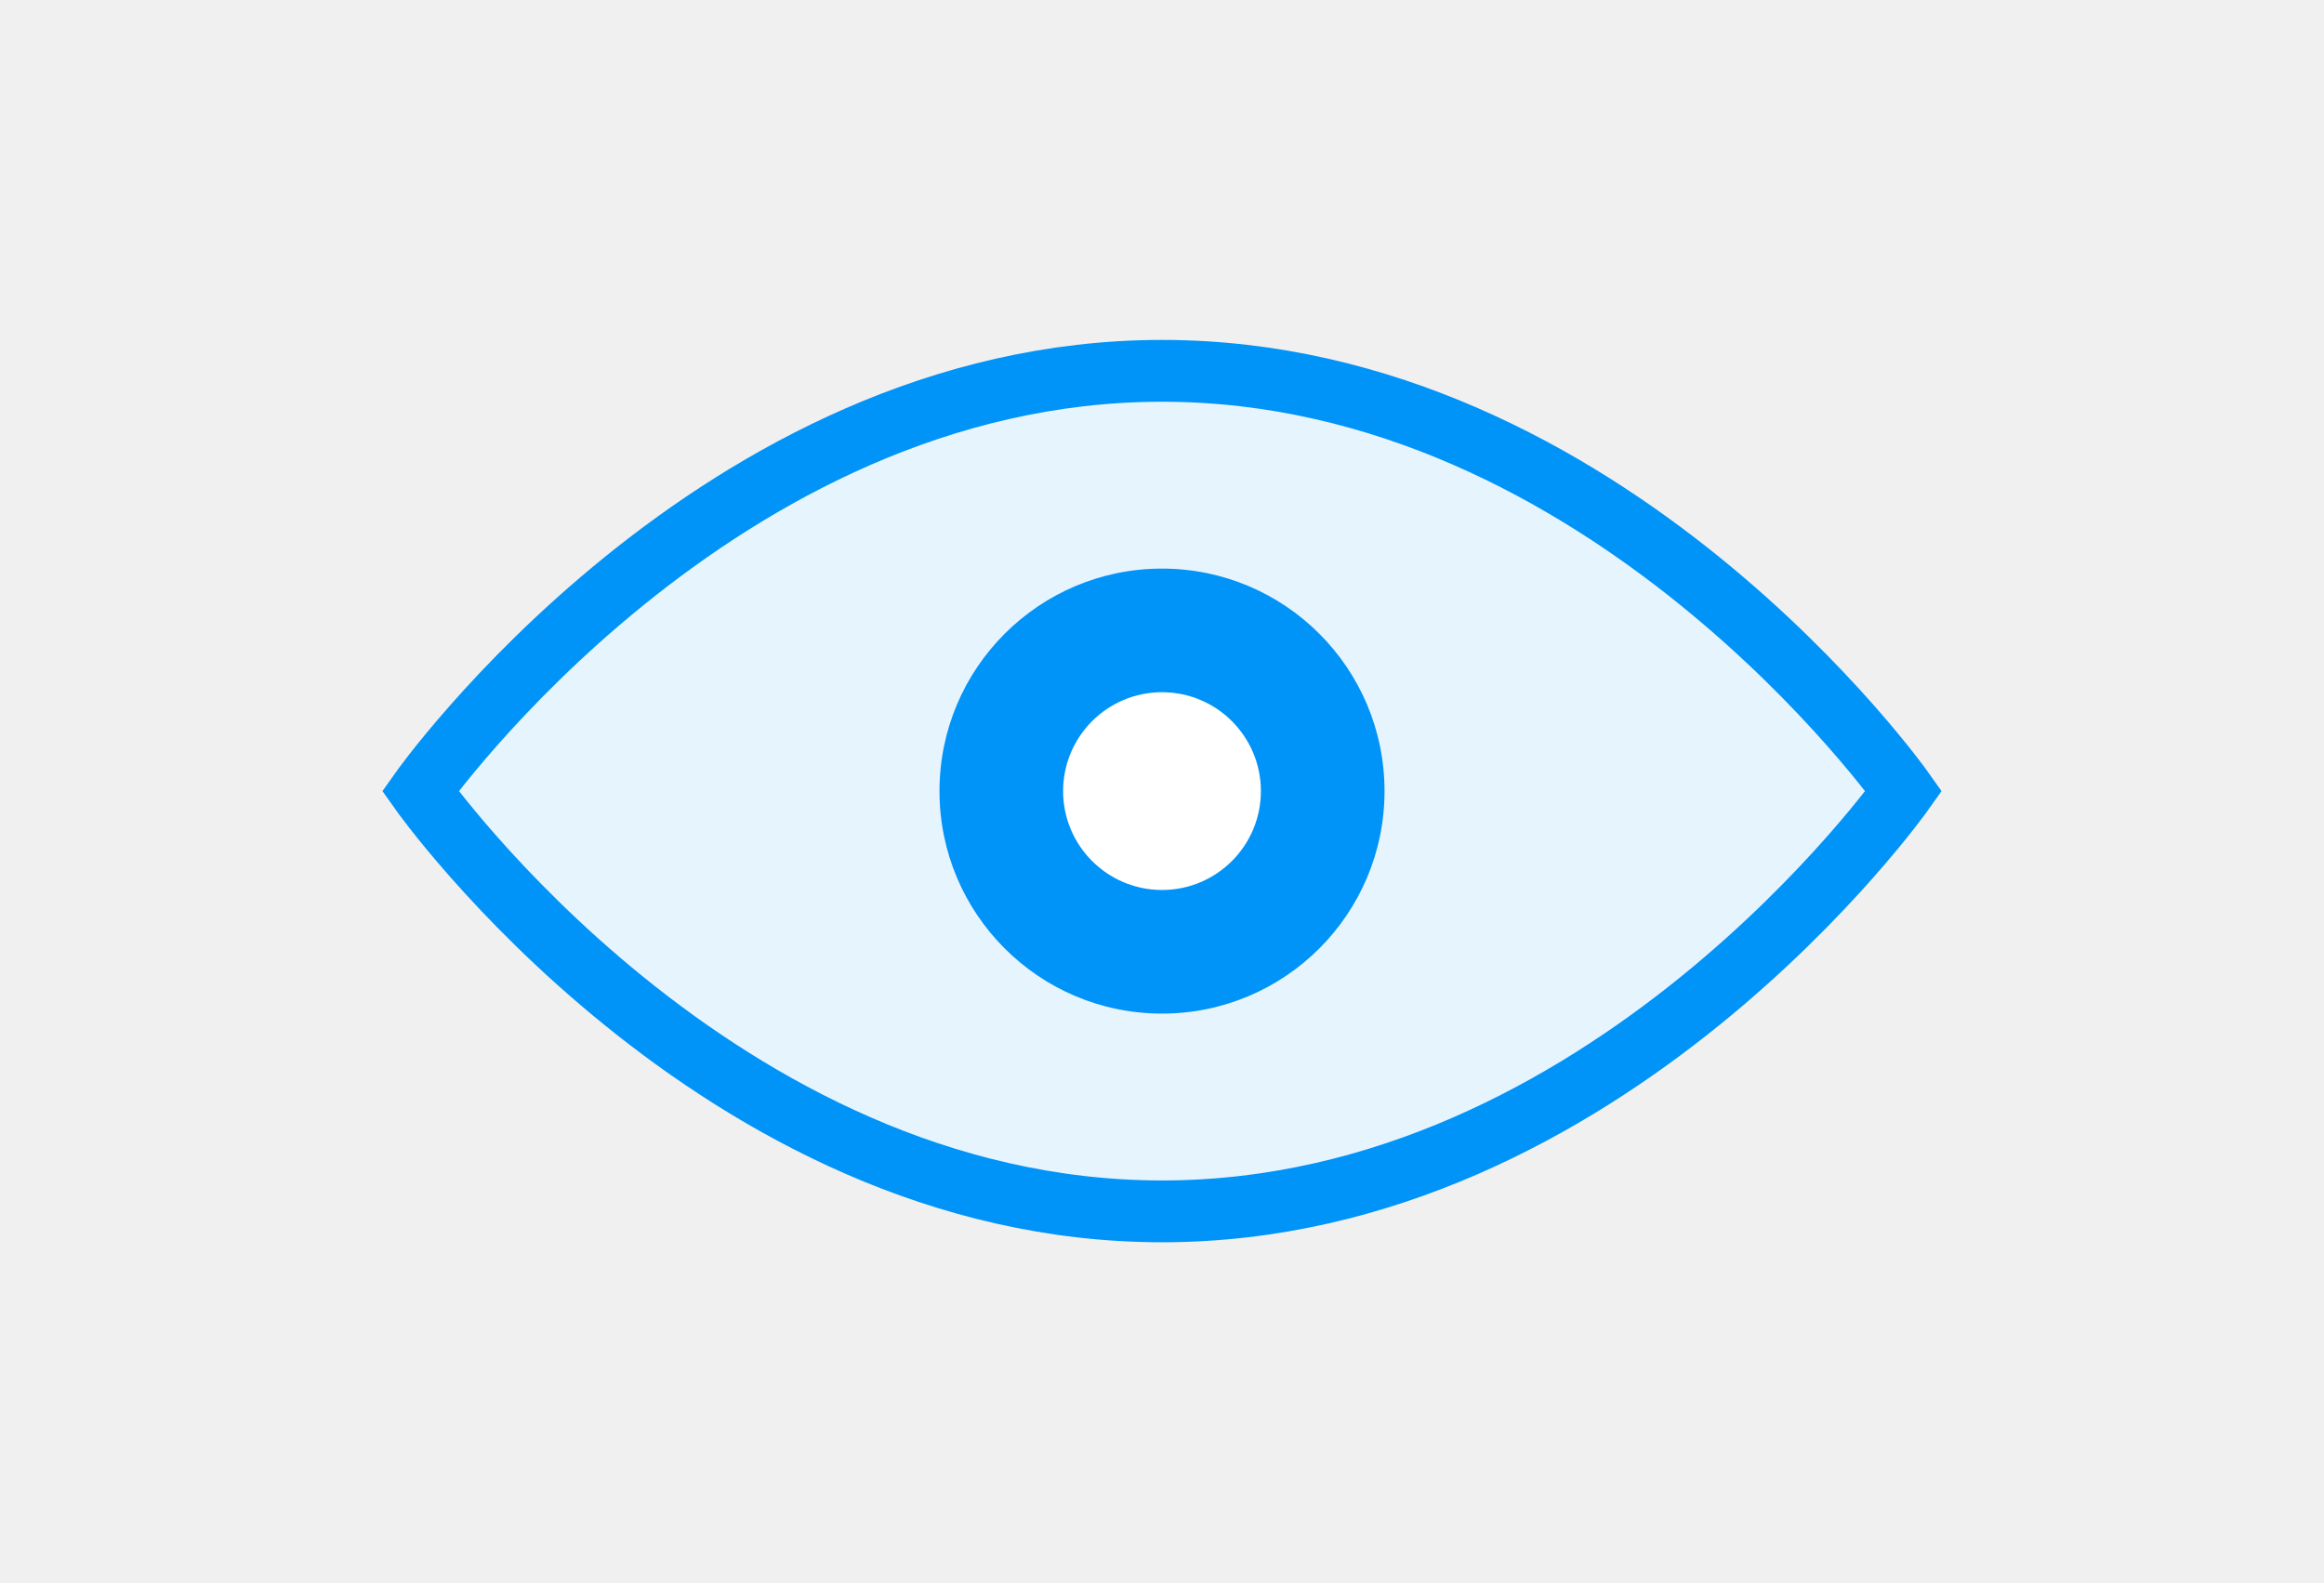
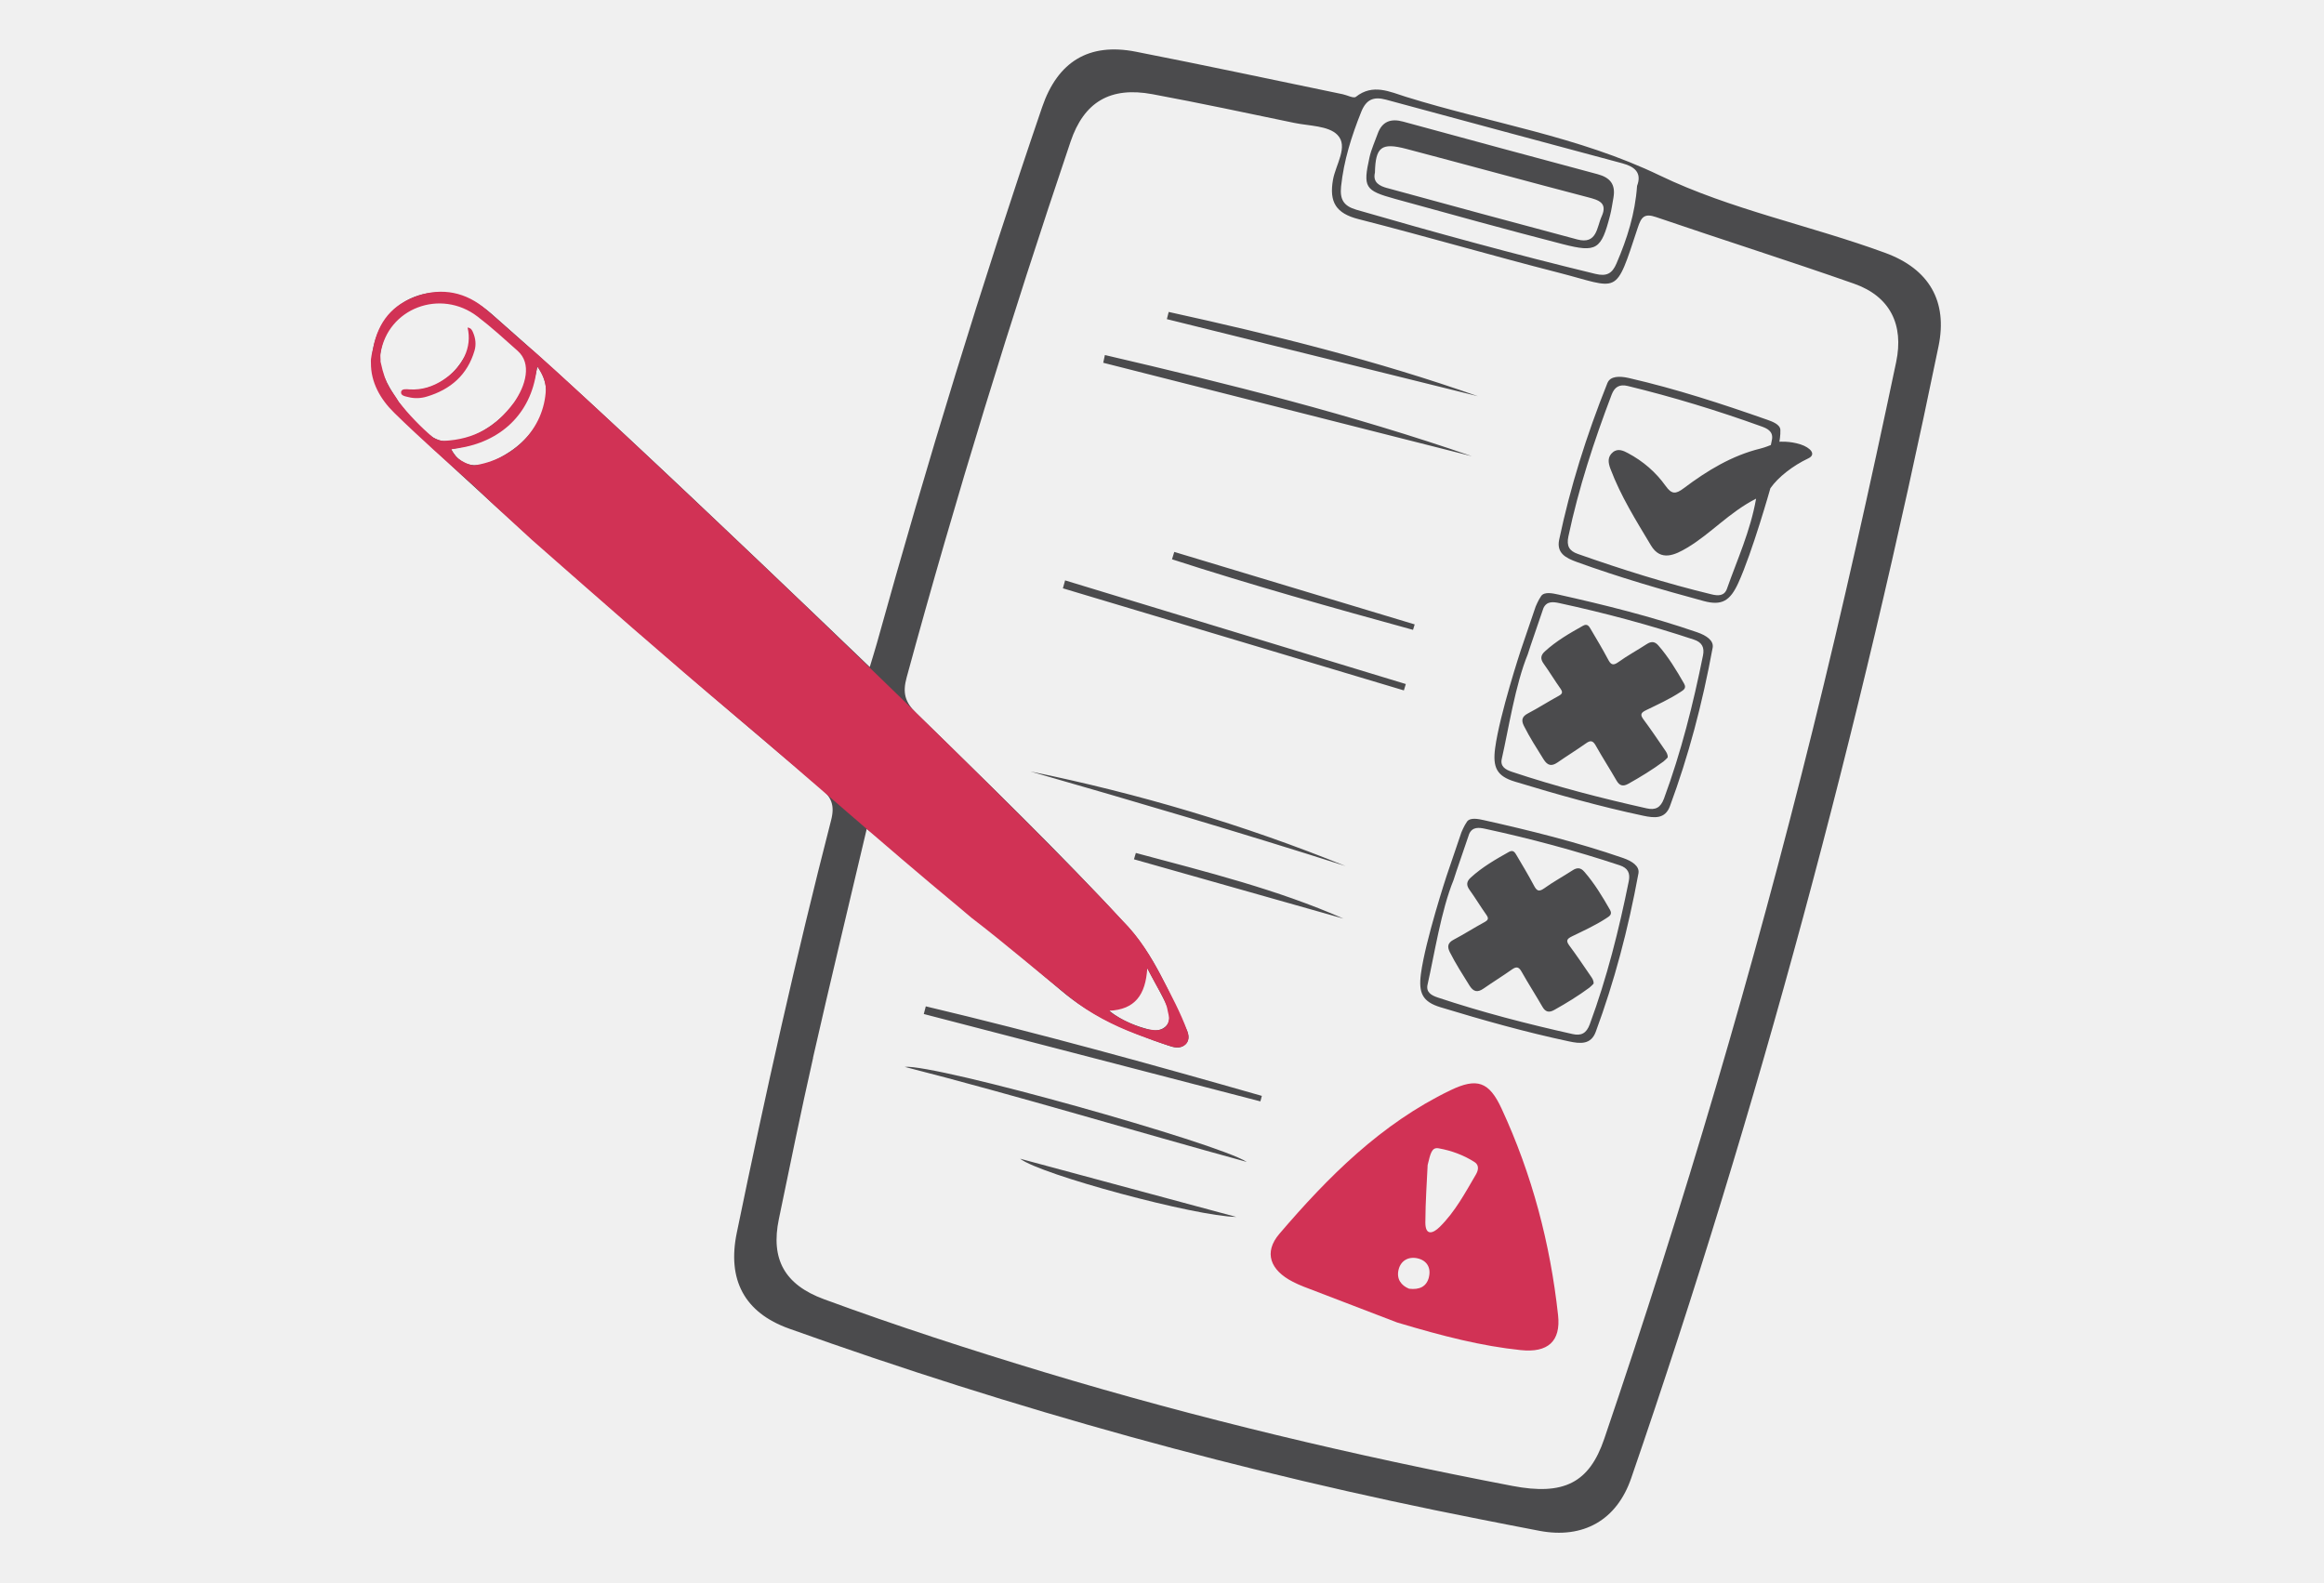
<svg xmlns="http://www.w3.org/2000/svg" width="188" height="128" viewBox="0 0 188 128" fill="none">
-   <path d="M34 64s24-34 60-34 60 34 60 34-24 34-60 34-60-34-60-34Z" fill="#E6F4FE" stroke="#0093F8" stroke-width="5" />
-   <circle cx="94" cy="64" r="18" fill="#0093F8" />
-   <circle cx="94" cy="64" r="8" fill="white" />
+   <g id="Property=Observe">
+     <path id="Vector" d="M32.813 31.659C35.221 31.692 37.532 30.413 38.228 27.494C37.097 30.398 35.456 31.551 32.813 31.659Z" fill="#4B4B4D" />
+     <path id="Vector_2" d="M70.948 51.993C74.993 37.426 79.414 22.973 84.304 8.665C85.562 4.99 88.074 3.436 91.881 4.182C97.471 5.276 103.042 6.47 108.62 7.623C108.981 7.697 109.499 7.979 109.681 7.835C111.058 6.741 112.428 7.427 113.738 7.835C120.57 9.963 127.66 11.013 134.276 14.199C140.008 16.958 146.468 18.241 152.508 20.459C156.066 21.764 157.566 24.379 156.818 28.01C150.432 59.047 142.281 89.614 131.954 119.59C130.789 122.976 128.084 124.519 124.53 123.844C122.889 123.533 121.247 123.206 119.61 122.884C100.627 119.157 82.038 114.002 63.832 107.485C60.193 106.184 58.823 103.506 59.601 99.738C61.904 88.553 64.39 77.409 67.234 66.349C67.546 65.137 67.256 64.48 66.34 63.713C61.737 59.856 57.171 55.958 52.642 52.019C45.731 46.011 38.816 40.003 32.248 33.613C30.744 32.152 29.773 30.483 30.153 28.34C30.971 23.719 36.021 22.117 39.732 25.365C47.138 31.848 54.268 38.627 61.402 45.399C64.353 48.199 67.282 51.018 70.36 53.963C70.605 53.136 70.791 52.564 70.951 51.986L70.948 51.993ZM65.775 85.582C64.792 89.914 63.91 94.272 63.006 98.622C62.332 101.871 63.467 103.936 66.668 105.112C72.533 107.27 78.48 109.195 84.464 111.005C96.92 114.766 109.562 117.762 122.338 120.21C126.513 121.011 128.568 119.958 129.777 116.397C136.2 97.524 141.835 78.421 146.632 59.069C149.081 49.186 151.295 39.251 153.39 29.289C154.026 26.263 152.895 23.975 149.985 22.951C144.674 21.086 139.304 19.387 133.979 17.566C133.007 17.232 132.769 17.562 132.483 18.434C130.622 24.064 131.057 23.329 126.03 22.046C120.637 20.666 115.289 19.102 109.893 17.726C108.073 17.262 107.515 16.353 107.831 14.547C108.044 13.323 109.104 11.847 108.192 10.913C107.467 10.164 105.9 10.193 104.694 9.941C100.876 9.148 97.061 8.332 93.225 7.62C89.805 6.985 87.687 8.257 86.604 11.458C81.766 25.781 77.315 40.218 73.344 54.801C73.006 56.036 73.195 56.789 74.13 57.701C79.883 63.323 85.67 68.912 91.122 74.835C93.351 77.257 94.553 80.234 95.915 83.135C96.131 83.591 96.321 84.084 95.871 84.503C95.446 84.896 94.936 84.729 94.468 84.57C91.353 83.509 88.349 82.282 85.789 80.09C81.04 76.025 76.21 72.053 71.413 68.048C71.085 67.777 70.739 67.532 70.114 67.058C68.607 73.459 67.144 79.511 65.767 85.582H65.775ZM35.679 35.657C38.146 36.102 41.708 33.58 42.471 30.869C42.679 30.123 42.824 29.297 42.3 28.74C40.662 26.997 39.092 25.072 36.661 24.401C33.774 23.608 30.744 26.107 30.729 29.167C30.722 30.977 34.071 35.367 35.679 35.657ZM131.27 13.22C124.887 11.502 118.505 9.8 112.13 8.065C111.103 7.786 110.515 8.057 110.116 9.051C109.335 11.006 108.706 12.982 108.486 15.092C108.379 16.131 108.687 16.665 109.726 16.969C116.134 18.827 122.569 20.585 129.055 22.157C129.974 22.38 130.417 22.131 130.767 21.312C131.627 19.317 132.274 17.273 132.431 15.037C132.836 13.984 132.237 13.483 131.273 13.223L131.27 13.22ZM36.494 36.343C37.41 38.012 38.984 38.06 41.272 36.528C43.956 34.733 45.016 31.588 43.468 29.66C42.739 33.587 40.29 35.687 36.494 36.343ZM93.016 83.305C94.155 83.606 94.966 82.671 94.516 81.621C94.092 80.628 93.526 79.697 92.811 78.328C92.305 80.253 91.167 81.106 89.734 81.774C90.813 82.627 91.915 83.016 93.02 83.309L93.016 83.305ZM130.049 30.954C130.276 30.435 130.99 30.402 131.768 30.583C135.568 31.455 139.267 32.66 142.94 33.951C143.35 34.096 143.997 34.325 144.023 34.77C144.045 35.175 143.945 35.738 143.945 35.738C143.945 35.738 144.775 35.668 145.649 35.95C146.438 36.206 146.971 36.758 146.278 37.085C145.043 37.671 143.852 38.587 143.216 39.499C143.216 39.499 141.757 44.672 140.618 47.165C139.959 48.607 139.293 49.019 137.827 48.626C134.366 47.691 130.931 46.69 127.559 45.466C126.662 45.14 125.899 44.75 126.13 43.656C127.023 39.432 128.3 35.316 130.045 30.954H130.049ZM142.054 40.344C139.881 41.453 138.392 43.178 136.483 44.313C135.497 44.899 134.347 45.444 133.558 44.131C132.356 42.125 131.106 40.133 130.276 37.926C130.09 37.429 130.019 36.955 130.481 36.58C130.894 36.243 131.351 36.476 131.701 36.662C132.914 37.307 133.949 38.197 134.742 39.313C135.225 39.992 135.553 39.992 136.2 39.503C138.084 38.086 140.086 36.858 142.415 36.287C142.784 36.198 143.253 36.002 143.253 36.002C143.268 35.931 143.335 35.62 143.349 35.534C143.446 34.885 142.944 34.659 142.49 34.496C138.943 33.217 135.337 32.115 131.671 31.225C131.005 31.066 130.611 31.307 130.376 31.922C128.951 35.672 127.704 39.473 126.874 43.404C126.711 44.175 126.949 44.572 127.637 44.813C131.195 46.067 134.79 47.198 138.459 48.084C138.977 48.211 139.49 48.229 139.702 47.632C140.532 45.273 141.593 42.981 142.058 40.348L142.054 40.344ZM118.222 67.332C118.222 67.332 118.438 66.802 118.672 66.472C118.929 66.108 119.603 66.257 120.027 66.349C123.826 67.199 127.604 68.137 131.288 69.409C132.044 69.669 132.632 70.077 132.546 70.637C131.697 75.257 130.585 79.419 129.089 83.472C128.702 84.522 127.846 84.448 126.915 84.247C123.406 83.502 119.964 82.53 116.532 81.488C115.081 81.047 114.735 80.346 114.947 78.773C115.312 76.059 117.016 70.878 117.016 70.878M117.586 71.193C116.573 73.67 116.037 77.216 115.483 79.652C115.341 80.268 115.788 80.524 116.294 80.694C119.874 81.888 123.521 82.831 127.206 83.654C127.916 83.813 128.33 83.602 128.605 82.864C129.997 79.092 130.968 75.213 131.761 71.282C131.891 70.637 131.683 70.221 131.035 70.006C127.455 68.819 123.815 67.844 120.127 67.047C119.658 66.947 119.111 66.869 118.847 67.469C118.814 67.551 117.839 70.429 117.813 70.496M89.246 29.348C99.19 31.87 109.134 34.392 119.078 36.91C109.346 33.539 99.384 31.054 89.38 28.722C89.336 28.929 89.291 29.141 89.246 29.348ZM74.725 82.033C83.802 84.388 92.879 86.743 101.959 89.102C102 88.954 102.037 88.805 102.078 88.657C93.057 86.079 84.018 83.58 74.892 81.414C74.837 81.621 74.784 81.829 74.729 82.037L74.725 82.033ZM85.983 47.595C95.178 50.347 104.374 53.099 113.566 55.854C113.618 55.683 113.671 55.509 113.723 55.339C104.534 52.542 95.346 49.75 86.161 46.953L85.983 47.595ZM73.181 86.309C82.462 88.683 91.624 91.472 100.861 94.001C98.476 92.458 75.707 86.079 73.181 86.309ZM119.547 32.052C111.415 29.185 103.008 27.097 94.542 25.236C94.494 25.428 94.442 25.625 94.393 25.818C102.778 27.895 111.162 29.975 119.547 32.052ZM108.851 70.065C100.589 66.713 92.086 64.195 83.359 62.414C91.889 64.862 100.403 67.366 108.851 70.065ZM94.81 45.247C101.252 47.335 107.776 49.16 114.307 50.955C114.352 50.806 114.396 50.658 114.441 50.514C107.958 48.559 101.475 46.605 94.992 44.65C94.933 44.85 94.873 45.047 94.81 45.247ZM108.68 74.316C103.306 71.946 97.579 70.533 91.885 69.005C91.833 69.175 91.784 69.346 91.732 69.517C97.382 71.115 103.031 72.717 108.68 74.316ZM100.009 98.451C94.334 96.923 88.662 95.395 82.522 93.741C84.192 95.032 96.701 98.403 100.009 98.451ZM130.246 17.429C129.535 20.184 129.174 20.459 126.428 19.754C121.884 18.586 117.362 17.332 112.841 16.086C110.407 15.415 110.25 15.155 110.783 12.738C110.928 12.085 111.218 11.462 111.445 10.824C111.802 9.819 112.521 9.57 113.499 9.837C118.743 11.261 123.987 12.693 129.234 14.091C130.261 14.366 130.704 14.922 130.521 15.983C130.432 16.465 130.369 16.954 130.246 17.429ZM112.223 15.215C117.344 16.617 122.464 18.004 127.596 19.372C129.197 19.799 129.167 18.382 129.565 17.511C130.067 16.402 129.323 16.183 128.449 15.957C123.551 14.677 118.668 13.338 113.775 12.048C111.743 11.514 111.274 11.884 111.225 13.965C111.032 14.774 111.62 15.052 112.227 15.219L112.223 15.215ZM124.225 49.075C124.225 49.075 124.441 48.544 124.675 48.214C124.932 47.851 125.605 47.999 126.03 48.092C129.829 48.941 133.607 49.879 137.291 51.151C138.046 51.411 138.634 51.819 138.549 52.379C137.7 57 136.588 61.161 135.091 65.215C134.704 66.264 133.848 66.19 132.918 65.99C129.409 65.244 125.966 64.273 122.535 63.23C121.084 62.789 120.738 62.088 120.95 60.516C121.314 57.801 123.019 52.62 123.019 52.62M123.588 52.935C122.576 55.413 122.04 58.958 121.486 61.395C121.344 62.01 121.791 62.266 122.297 62.437C125.877 63.631 129.524 64.573 133.208 65.396C133.919 65.556 134.332 65.344 134.608 64.606C136 60.835 136.971 56.955 137.764 53.024C137.894 52.379 137.685 51.964 137.038 51.748C133.458 50.562 129.818 49.586 126.13 48.789C125.661 48.689 125.114 48.611 124.85 49.212C124.816 49.293 123.841 52.171 123.815 52.238M134.909 61.28C134.809 61.376 134.701 61.506 134.567 61.606C133.662 62.274 132.706 62.86 131.724 63.408C131.299 63.646 131.013 63.575 130.767 63.145C130.22 62.196 129.625 61.272 129.089 60.319C128.865 59.922 128.676 59.87 128.307 60.13C127.552 60.664 126.759 61.154 126 61.68C125.512 62.018 125.189 61.94 124.869 61.432C124.314 60.542 123.748 59.663 123.276 58.724C123.052 58.276 123.112 57.972 123.596 57.719C124.437 57.278 125.241 56.759 126.074 56.306C126.391 56.136 126.443 56.006 126.231 55.706C125.765 55.049 125.352 54.359 124.883 53.707C124.601 53.317 124.615 53.021 124.973 52.698C125.899 51.849 126.975 51.229 128.062 50.621C128.411 50.425 128.553 50.673 128.687 50.907C129.156 51.704 129.636 52.498 130.067 53.314C130.287 53.729 130.443 53.907 130.916 53.566C131.645 53.039 132.445 52.609 133.201 52.116C133.569 51.875 133.856 51.878 134.154 52.219C134.976 53.161 135.616 54.226 136.234 55.305C136.446 55.68 136.193 55.821 135.936 55.987C135.054 56.566 134.098 56.996 133.156 57.456C132.754 57.653 132.654 57.805 132.944 58.194C133.54 58.995 134.098 59.822 134.664 60.649C134.786 60.827 134.928 61.005 134.909 61.287V61.28ZM128.914 79.578C128.813 79.674 128.705 79.804 128.571 79.904C127.667 80.572 126.711 81.158 125.728 81.707C125.304 81.944 125.017 81.874 124.772 81.444C124.225 80.494 123.629 79.571 123.093 78.618C122.87 78.221 122.68 78.169 122.312 78.428C121.556 78.962 120.764 79.452 120.005 79.979C119.517 80.316 119.193 80.238 118.873 79.73C118.319 78.84 117.753 77.961 117.28 77.023C117.057 76.574 117.117 76.27 117.6 76.018C118.441 75.576 119.245 75.057 120.079 74.605C120.395 74.434 120.447 74.304 120.235 74.004C119.77 73.348 119.357 72.658 118.888 72.005C118.605 71.616 118.62 71.319 118.977 70.996C119.904 70.147 120.98 69.528 122.066 68.919C122.416 68.723 122.557 68.971 122.691 69.205C123.16 70.002 123.64 70.796 124.072 71.612C124.292 72.027 124.448 72.205 124.921 71.864C125.65 71.338 126.45 70.907 127.206 70.414C127.574 70.173 127.861 70.177 128.158 70.518C128.981 71.46 129.621 72.524 130.239 73.603C130.451 73.978 130.198 74.119 129.941 74.286C129.059 74.864 128.102 75.295 127.161 75.754C126.759 75.951 126.659 76.103 126.949 76.493C127.544 77.293 128.103 78.121 128.668 78.948C128.791 79.126 128.932 79.304 128.914 79.585V79.578Z" fill="#4B4B4D" />
+     <path id="Vector_3" d="M90.78 74.457C92.156 75.814 93.106 77.39 93.995 79.081C94.717 80.457 95.536 81.989 96.057 83.446C96.395 84.396 95.711 84.945 94.736 84.651C93.853 84.388 92.811 83.999 91.948 83.672C90.032 82.953 88.186 82 86.578 80.713C83.902 78.577 81.308 76.333 78.588 74.249L78.179 73.904L77.546 73.37C71.268 68.167 65.667 63.138 59.43 57.89C53.766 53.124 48.596 48.57 43.036 43.682L42.028 42.755L39.962 40.856L38.247 39.232C36.103 37.318 33.949 35.412 31.898 33.402C30.759 32.293 29.989 30.917 30.007 29.349C29.97 28.963 30.13 28.447 30.194 28.121C30.607 26.007 31.745 24.635 33.759 23.938C35.787 23.237 37.726 23.645 39.326 25.039C40.26 25.818 42.445 27.809 42.798 28.084C44.916 29.73 75.823 58.702 89.73 73.329M32.259 32.519C33.022 33.476 34.016 34.537 35.05 35.405C35.27 35.516 35.623 35.683 35.891 35.668C38.392 35.549 40.134 34.515 41.589 32.545C42.047 31.881 42.422 31.114 42.523 30.328C42.62 29.597 42.46 28.903 41.868 28.377C40.807 27.431 39.758 26.471 38.626 25.607C35.642 23.322 31.355 24.928 30.782 28.614C30.748 28.822 30.804 29.093 30.782 29.248C31.232 31.358 31.682 31.507 32.259 32.516V32.519ZM43.561 29.786C43.505 29.69 43.468 29.66 43.468 29.66C43.468 29.66 43.409 29.927 43.397 30.001C42.94 33.495 40.487 35.75 37.052 36.265C36.773 36.306 36.494 36.343 36.494 36.343C36.494 36.343 36.807 36.933 37.056 37.088C37.383 37.341 37.886 37.6 38.321 37.656C41.481 37.203 44.034 34.737 44.16 31.47C44.138 30.825 43.874 30.309 43.561 29.782V29.786ZM89.73 81.77C89.827 81.955 90.746 82.452 90.888 82.523C91.859 83.016 92.666 83.272 93.169 83.313C93.85 83.439 94.483 83.201 94.546 82.508C94.616 82.315 94.479 81.9 94.449 81.718C94.319 80.891 93.6 79.912 92.808 78.325C92.677 80.505 91.796 81.674 89.73 81.77ZM37.823 26.493C38.213 28.08 37.443 29.701 35.832 30.747C35.009 31.281 34.123 31.562 33.13 31.503C32.88 31.488 32.49 31.425 32.445 31.711C32.4 32.022 32.81 32.067 33.055 32.13C33.539 32.252 34.038 32.23 34.514 32.089C36.457 31.511 37.815 30.324 38.388 28.362C38.53 27.876 38.474 27.368 38.265 26.89C38.187 26.704 38.102 26.53 37.819 26.497L37.823 26.493ZM105.439 104.081C105.148 103.97 104.865 103.84 104.59 103.699C102.74 102.757 102.212 101.314 103.496 99.816C107.448 95.195 111.728 90.908 117.314 88.212C119.487 87.162 120.459 87.5 121.471 89.688C123.931 94.999 125.408 100.595 126.041 106.403C126.272 108.517 125.211 109.455 123.023 109.225C119.867 108.895 116.808 108.123 113.019 106.989C110.98 106.206 108.207 105.145 105.435 104.081H105.439ZM115.304 98.904C115.304 100.001 115.926 99.794 116.469 99.256C117.712 98.028 118.527 96.497 119.398 95.01C119.61 94.646 119.651 94.253 119.294 94.019C118.408 93.448 117.414 93.085 116.384 92.9C115.807 92.796 115.721 93.322 115.49 94.246C115.438 95.462 115.308 97.183 115.304 98.904ZM115.591 103.321C115.781 102.549 115.412 101.967 114.672 101.8C113.946 101.637 113.313 101.974 113.135 102.731C112.96 103.476 113.35 103.999 113.987 104.259C114.839 104.359 115.405 104.088 115.595 103.317L115.591 103.321Z" fill="#D13255" />
+   </g>
</svg>
